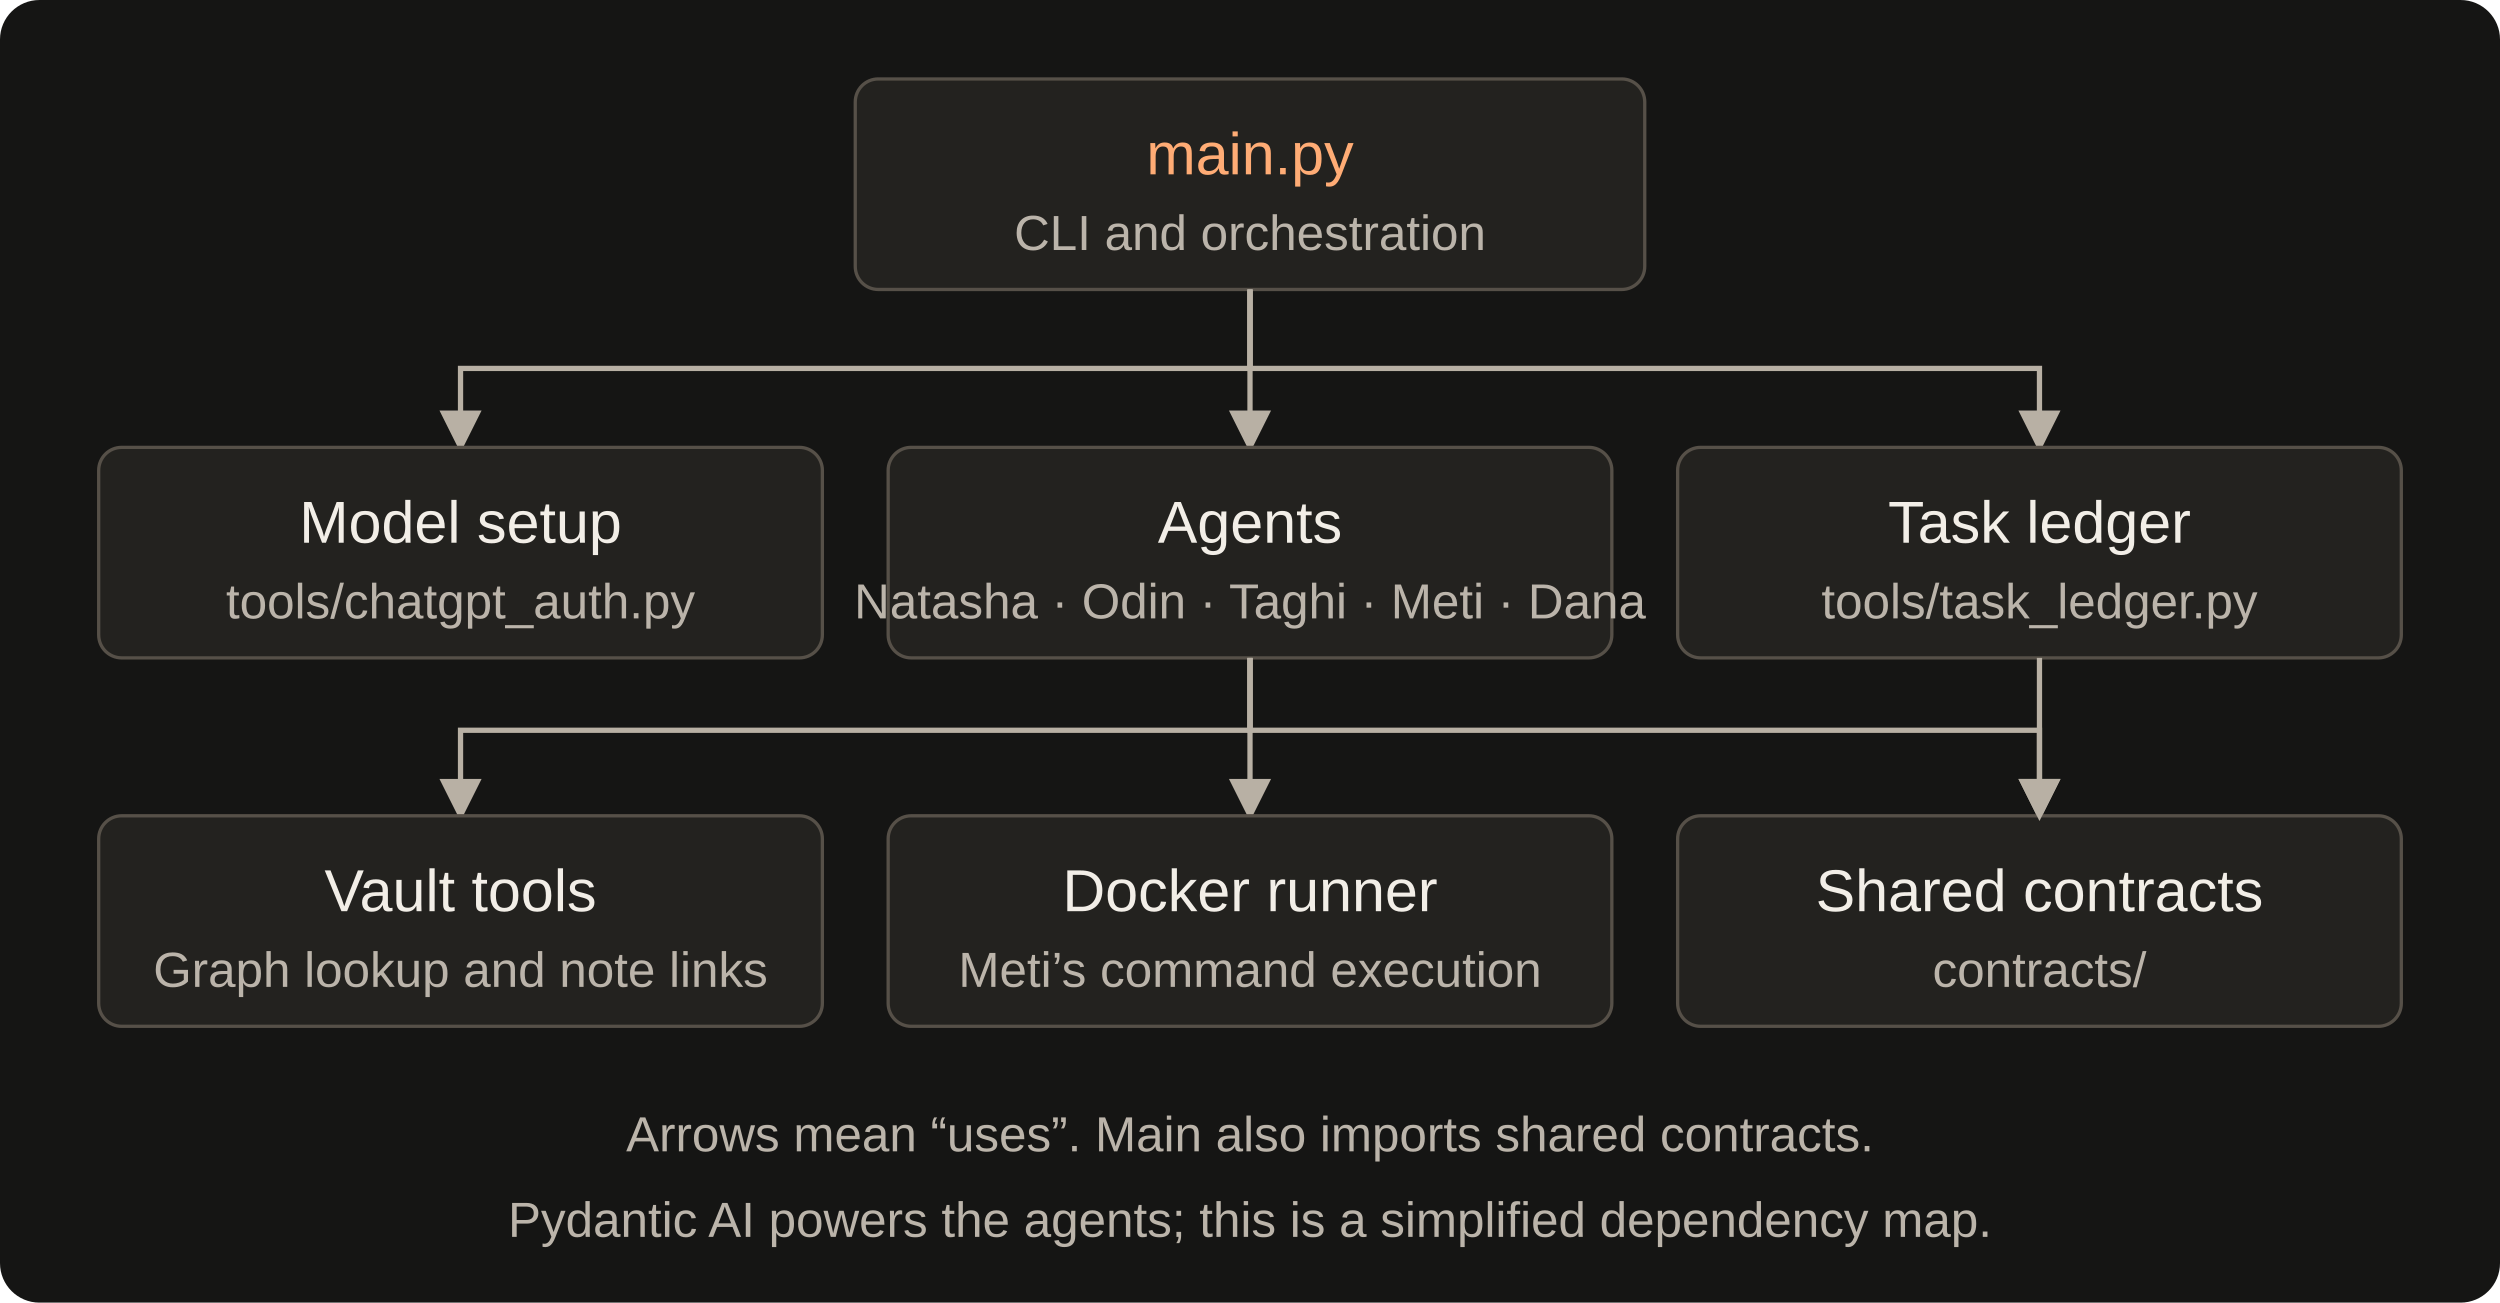
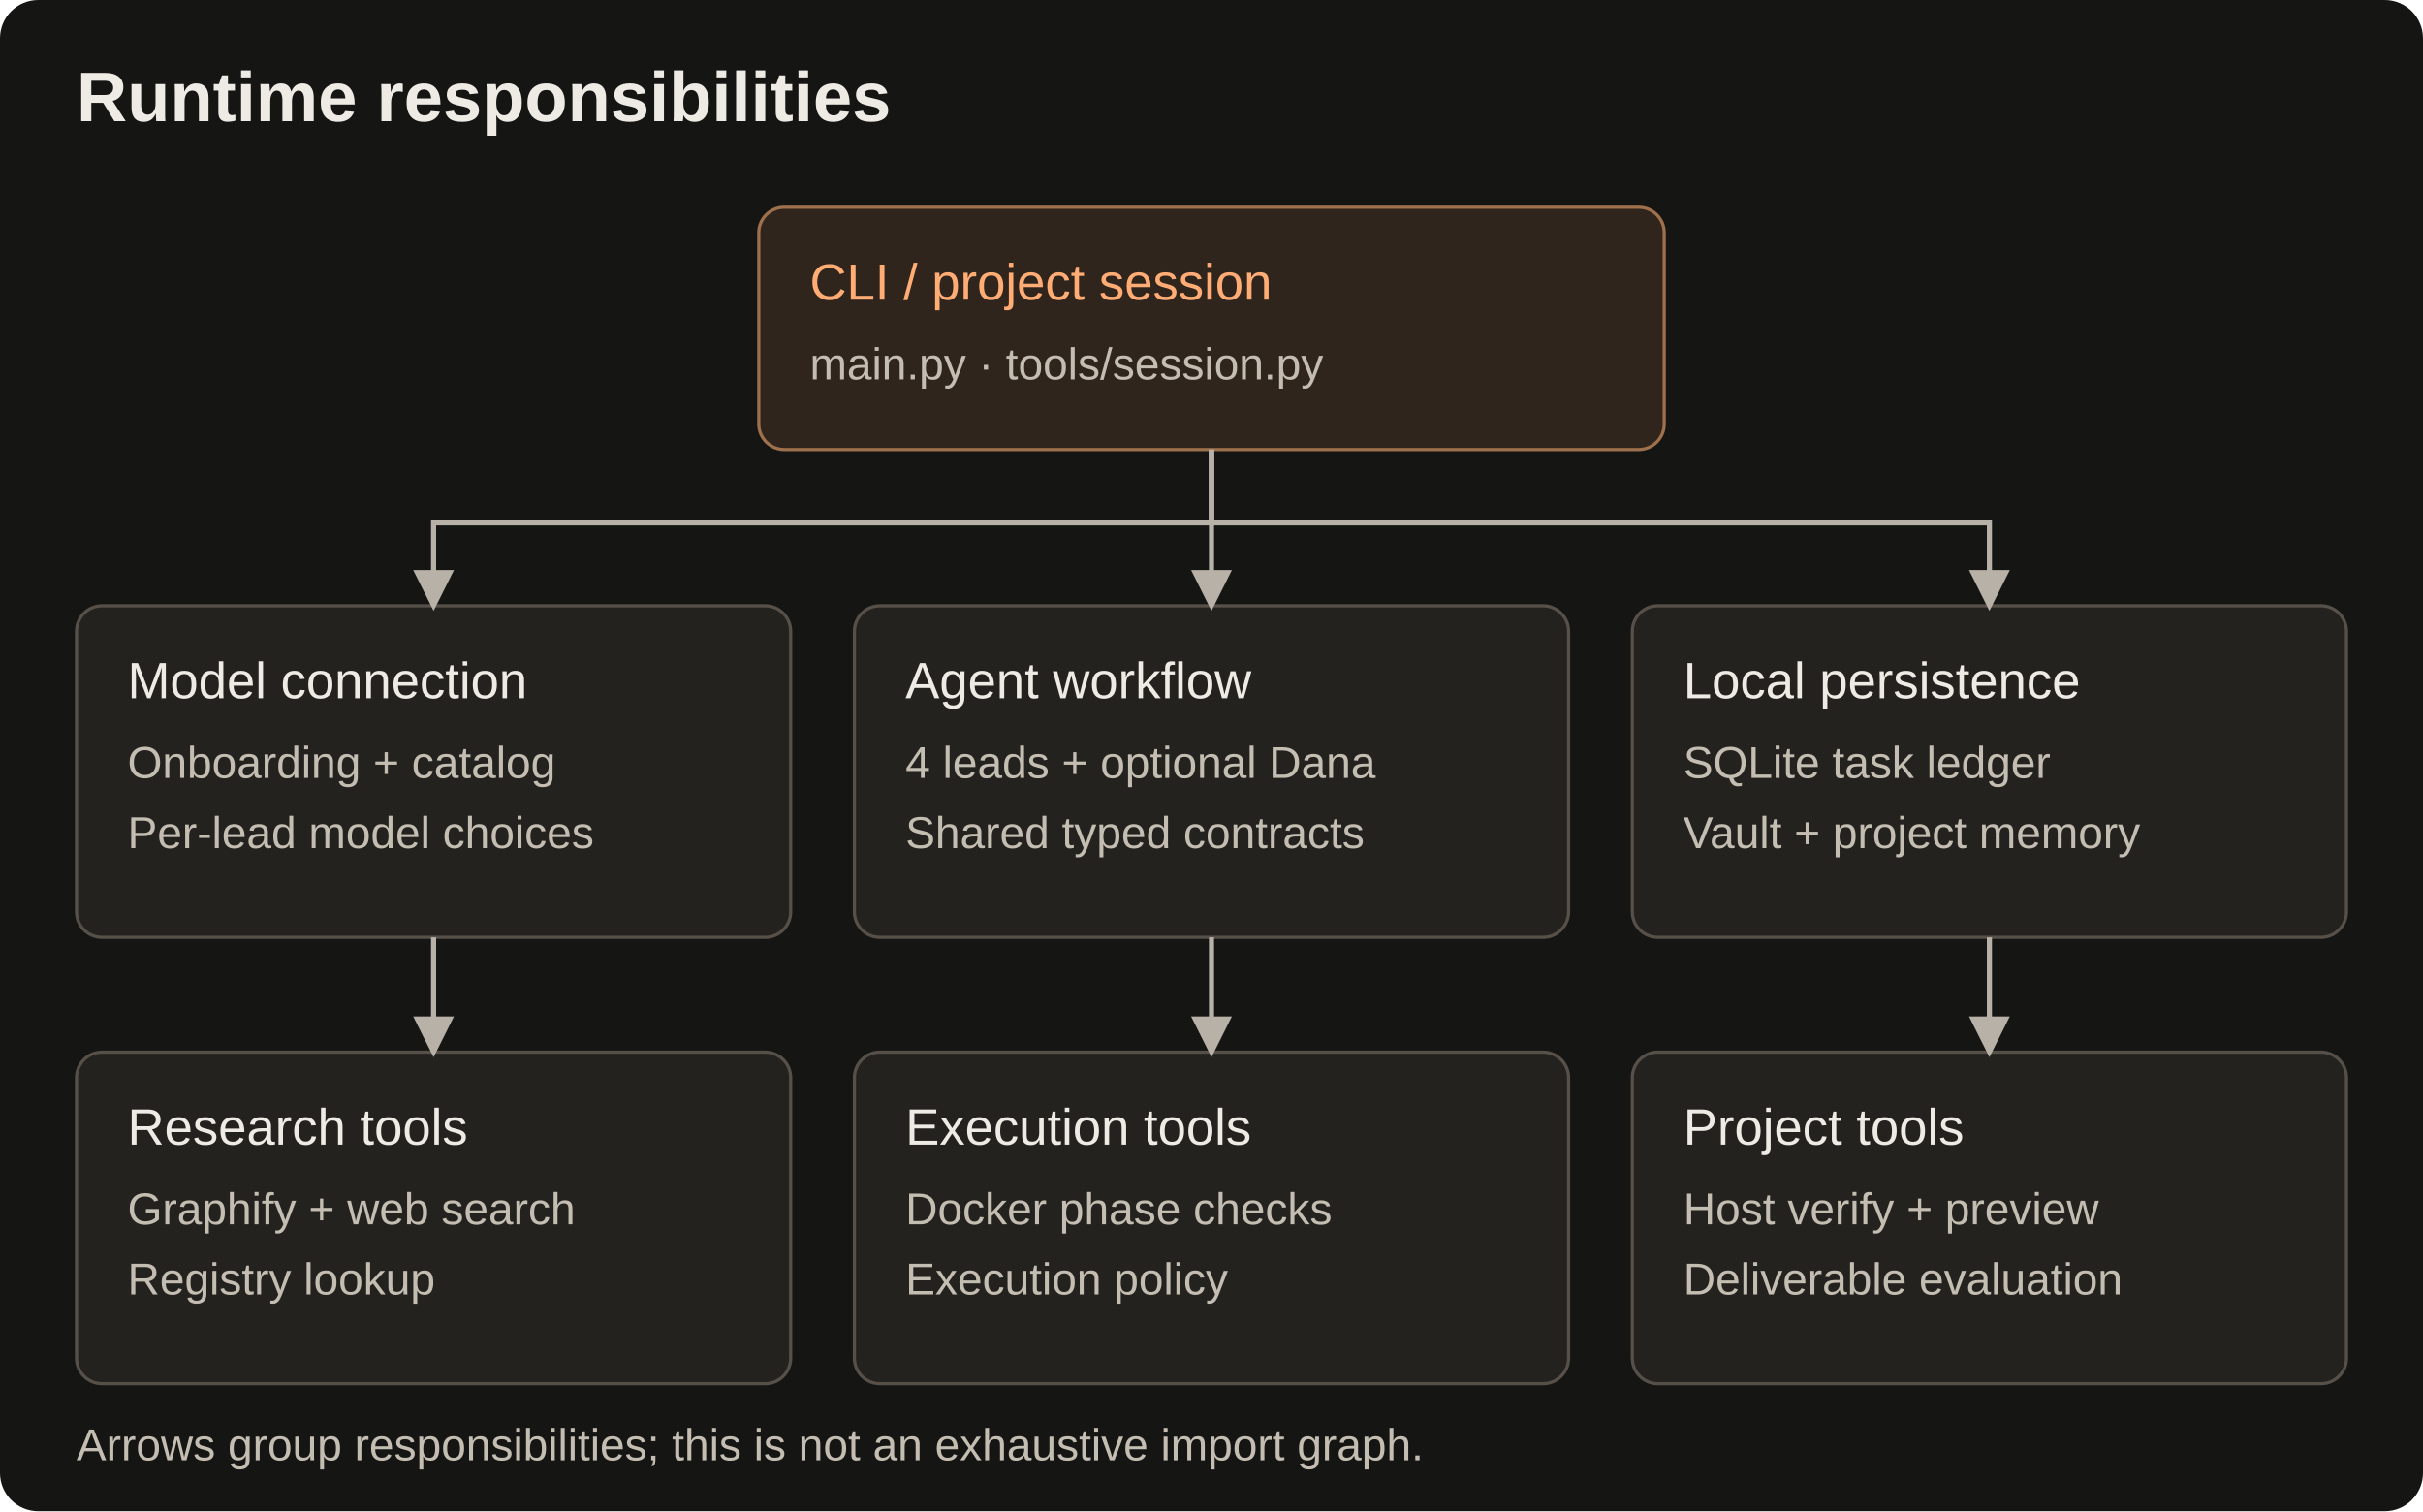
- <svg xmlns="http://www.w3.org/2000/svg" width="760" height="396" viewBox="0 0 760 396" role="img" aria-labelledby="title desc">
+ <svg xmlns="http://www.w3.org/2000/svg" width="760" height="474" viewBox="0 0 760 474" role="img" aria-labelledby="title desc">
  <defs>
    <marker id="arrow" markerWidth="8" markerHeight="8" refX="7" refY="4" orient="auto">
-       <path d="M0 0 L8 4 L0 8" fill="#b8b0a4" />
+       <path d="M0 0 L8 4 L0 8" fill="#b7b1a8" />
    </marker>
  </defs>
-   <rect width="760" height="396" rx="12" fill="#151514" />
-   <style>text{font-family:Arial,Helvetica,sans-serif;fill:#f2eee7;font-size:18px}.sub{fill:#bbb4aa;font-size:15px}.accent{fill:#ffac75}.line{fill:none;stroke:#b8b0a4;stroke-width:1.6;marker-end:url(#arrow)}.box{fill:#23221f;stroke:#565048;stroke-width:1}</style>
-   <rect class="box" x="260" y="24" width="240" height="64" rx="7" />
-   <text x="380.0" y="53.0" text-anchor="middle" class="accent">main.py</text>
-   <text class="sub" x="380.0" y="76.0" text-anchor="middle">CLI and orchestration</text>
-   <path class="line" d="M380 88 V112 H140 V136" />
-   <path class="line" d="M380 88 V112 H380 V136" />
-   <path class="line" d="M380 88 V112 H620 V136" />
-   <rect class="box" x="30" y="136" width="220" height="64" rx="7" />
-   <text x="140.0" y="165.0" text-anchor="middle">Model setup</text>
-   <text class="sub" x="140.0" y="188.0" text-anchor="middle">tools/chatgpt_auth.py</text>
-   <rect class="box" x="270" y="136" width="220" height="64" rx="7" />
-   <text x="380.0" y="165.0" text-anchor="middle">Agents</text>
-   <text class="sub" x="380.0" y="188.0" text-anchor="middle">Natasha · Odin · Taghi · Meti · Dana</text>
-   <rect class="box" x="510" y="136" width="220" height="64" rx="7" />
-   <text x="620.0" y="165.0" text-anchor="middle">Task ledger</text>
-   <text class="sub" x="620.0" y="188.0" text-anchor="middle">tools/task_ledger.py</text>
-   <path class="line" d="M380 200 V222 H140 V248" />
-   <path class="line" d="M380 200 V248" />
-   <path class="line" d="M380 200 V222 H620 V248" />
-   <rect class="box" x="30" y="248" width="220" height="64" rx="7" />
-   <text x="140.0" y="277.0" text-anchor="middle">Vault tools</text>
-   <text class="sub" x="140.0" y="300.0" text-anchor="middle">Graph lookup and note links</text>
-   <rect class="box" x="270" y="248" width="220" height="64" rx="7" />
-   <text x="380.0" y="277.0" text-anchor="middle">Docker runner</text>
-   <text class="sub" x="380.0" y="300.0" text-anchor="middle">Meti’s command execution</text>
-   <rect class="box" x="510" y="248" width="220" height="64" rx="7" />
-   <text x="620.0" y="277.0" text-anchor="middle">Shared contracts</text>
-   <text class="sub" x="620.0" y="300.0" text-anchor="middle">contracts/</text>
-   <path class="line" d="M620 200 V248" />
-   <text class="sub" x="380" y="350" text-anchor="middle">Arrows mean “uses”. Main also imports shared contracts.</text>
-   <text class="sub" x="380" y="376" text-anchor="middle">Pydantic AI powers the agents; this is a simplified dependency map.</text>
+   <rect width="760" height="474" rx="12" fill="#151514" />
+   <style>text{font-family:Arial,Helvetica,sans-serif;fill:#eeeae4;font-size:16px}.title{font-size:22px;font-weight:600}.sub{fill:#c4bdb2;font-size:14px}.accent{fill:#ffac75}.line{fill:none;stroke:#b7b1a8;stroke-width:1.6;marker-end:url(#arrow)}</style>
+   <text x="24" y="38" class="title" text-anchor="start">Runtime responsibilities</text>
+   <rect x="238" y="65" width="284" height="76" rx="8" fill="#30251d" stroke="#9f704c" />
+   <text x="254" y="94" class="accent" text-anchor="start">CLI / project session</text>
+   <text x="254" y="119" class="sub" text-anchor="start">main.py · tools/session.py</text>
+   <rect x="24" y="190" width="224" height="104" rx="8" fill="#23221f" stroke="#565048" />
+   <text x="40" y="219" class="" text-anchor="start">Model connection</text>
+   <text x="40" y="244" class="sub" text-anchor="start">Onboarding + catalog</text>
+   <text x="40" y="266" class="sub" text-anchor="start">Per-lead model choices</text>
+   <path class="line" d="M380 141 V164 H136 V190" />
+   <rect x="268" y="190" width="224" height="104" rx="8" fill="#23221f" stroke="#565048" />
+   <text x="284" y="219" class="" text-anchor="start">Agent workflow</text>
+   <text x="284" y="244" class="sub" text-anchor="start">4 leads + optional Dana</text>
+   <text x="284" y="266" class="sub" text-anchor="start">Shared typed contracts</text>
+   <path class="line" d="M380 141 V164 H380 V190" />
+   <rect x="512" y="190" width="224" height="104" rx="8" fill="#23221f" stroke="#565048" />
+   <text x="528" y="219" class="" text-anchor="start">Local persistence</text>
+   <text x="528" y="244" class="sub" text-anchor="start">SQLite task ledger</text>
+   <text x="528" y="266" class="sub" text-anchor="start">Vault + project memory</text>
+   <path class="line" d="M380 141 V164 H624 V190" />
+   <rect x="24" y="330" width="224" height="104" rx="8" fill="#23221f" stroke="#565048" />
+   <text x="40" y="359" class="" text-anchor="start">Research tools</text>
+   <text x="40" y="384" class="sub" text-anchor="start">Graphify + web search</text>
+   <text x="40" y="406" class="sub" text-anchor="start">Registry lookup</text>
+   <path class="line" d="M136 294 V330" />
+   <rect x="268" y="330" width="224" height="104" rx="8" fill="#23221f" stroke="#565048" />
+   <text x="284" y="359" class="" text-anchor="start">Execution tools</text>
+   <text x="284" y="384" class="sub" text-anchor="start">Docker phase checks</text>
+   <text x="284" y="406" class="sub" text-anchor="start">Execution policy</text>
+   <path class="line" d="M380 294 V330" />
+   <rect x="512" y="330" width="224" height="104" rx="8" fill="#23221f" stroke="#565048" />
+   <text x="528" y="359" class="" text-anchor="start">Project tools</text>
+   <text x="528" y="384" class="sub" text-anchor="start">Host verify + preview</text>
+   <text x="528" y="406" class="sub" text-anchor="start">Deliverable evaluation</text>
+   <path class="line" d="M624 294 V330" />
+   <text x="24" y="458" class="sub" text-anchor="start">Arrows group responsibilities; this is not an exhaustive import graph.</text>
</svg>
